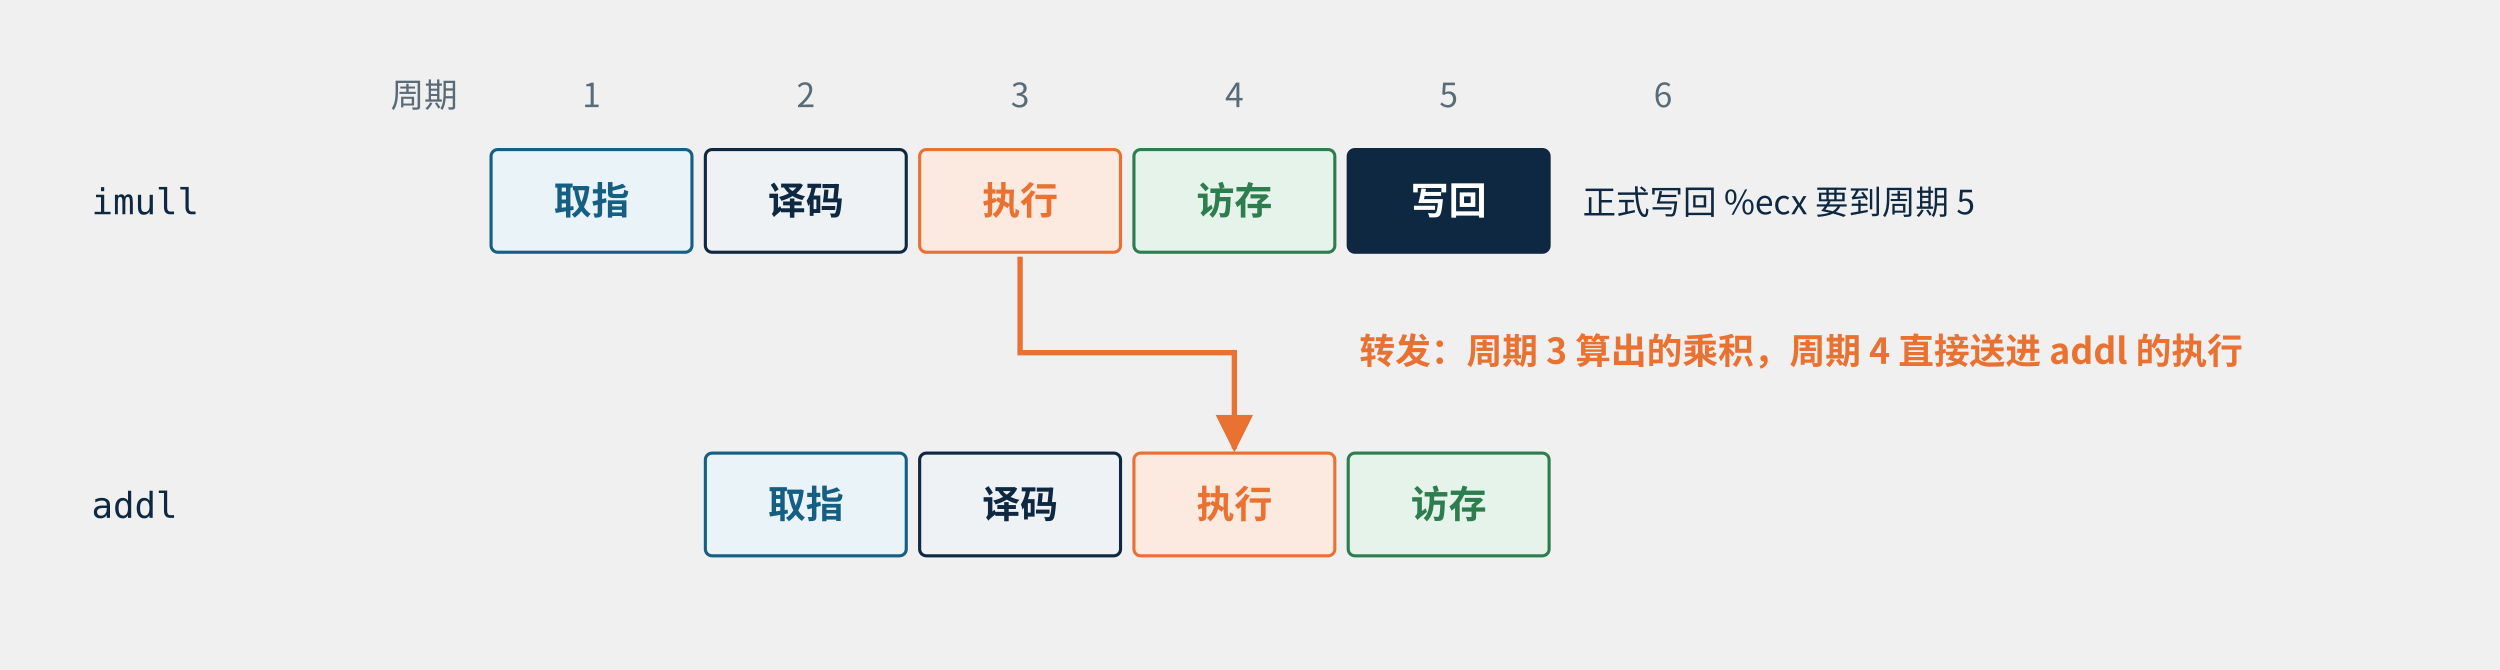
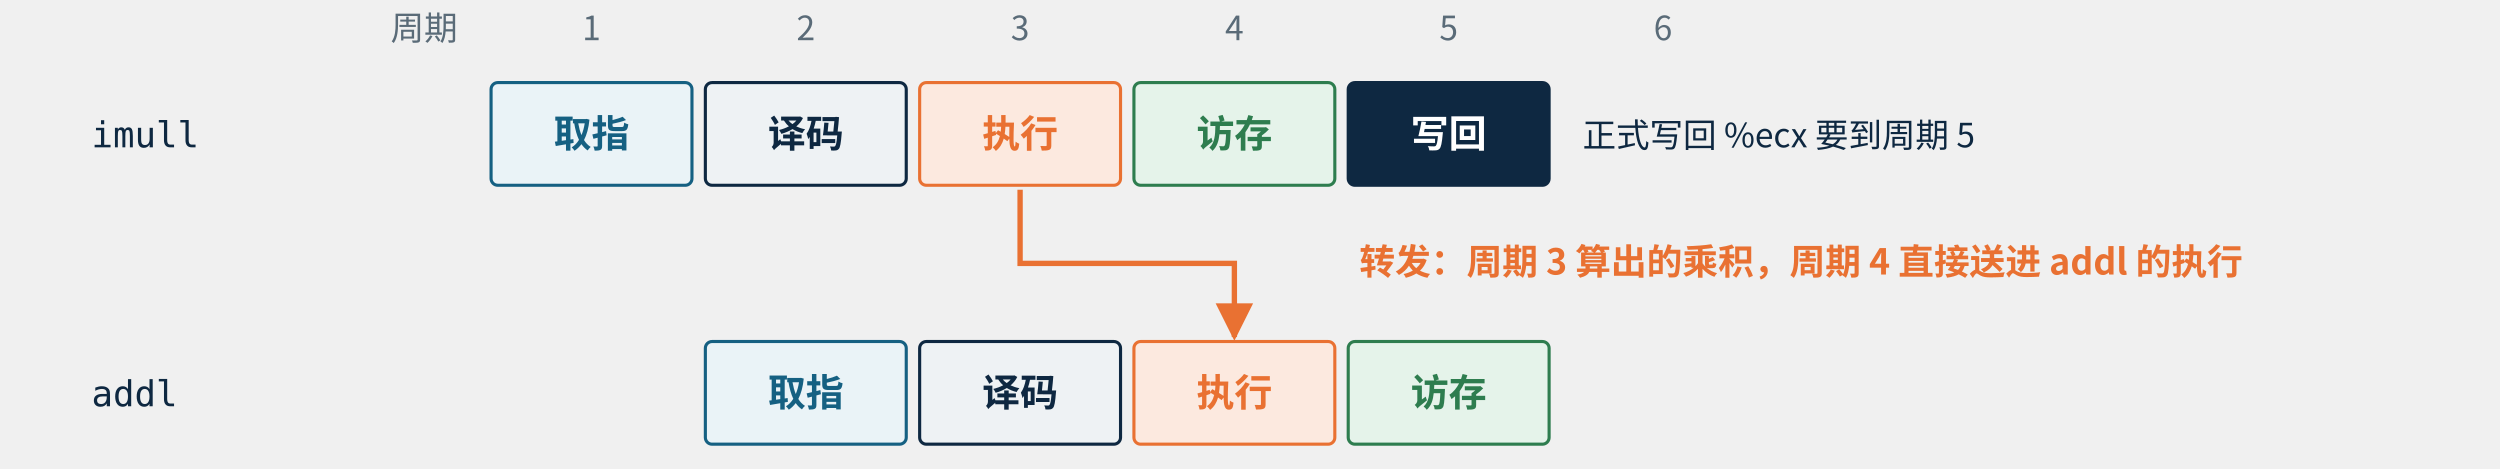
- <svg xmlns="http://www.w3.org/2000/svg" viewBox="-17 0 1120 300" width="1120" height="300">
+ <svg xmlns="http://www.w3.org/2000/svg" viewBox="-17 0 1120 210" width="1120" height="210">
  <defs>
    <marker id="ah-156082" viewBox="0 0 10 10" refX="9" refY="5" markerWidth="7" markerHeight="7" orient="auto-start-reverse">
      <path d="M0,0 L10,5 L0,10 z" fill="#156082" />
    </marker>
    <marker id="ah-e97132" viewBox="0 0 10 10" refX="9" refY="5" markerWidth="7" markerHeight="7" orient="auto-start-reverse">
      <path d="M0,0 L10,5 L0,10 z" fill="#e97132" />
    </marker>
    <marker id="ah-0e2841" viewBox="0 0 10 10" refX="9" refY="5" markerWidth="7" markerHeight="7" orient="auto-start-reverse">
      <path d="M0,0 L10,5 L0,10 z" fill="#0e2841" />
    </marker>
    <marker id="ah-2e7d4f" viewBox="0 0 10 10" refX="9" refY="5" markerWidth="7" markerHeight="7" orient="auto-start-reverse">
      <path d="M0,0 L10,5 L0,10 z" fill="#2e7d4f" />
    </marker>
    <marker id="ah-c0392b" viewBox="0 0 10 10" refX="9" refY="5" markerWidth="7" markerHeight="7" orient="auto-start-reverse">
      <path d="M0,0 L10,5 L0,10 z" fill="#c0392b" />
    </marker>
    <marker id="ah-5a6b78" viewBox="0 0 10 10" refX="9" refY="5" markerWidth="7" markerHeight="7" orient="auto-start-reverse">
      <path d="M0,0 L10,5 L0,10 z" fill="#5a6b78" />
    </marker>
    <marker id="ah-9fb5c3" viewBox="0 0 10 10" refX="9" refY="5" markerWidth="7" markerHeight="7" orient="auto-start-reverse">
      <path d="M0,0 L10,5 L0,10 z" fill="#9fb5c3" />
    </marker>
  </defs>
-   <text x="188.0" y="48.0" font-family="PingFang SC, Noto Sans CJK SC, Source Han Sans SC, sans-serif" font-size="15" font-weight="normal" fill="#5a6b78" text-anchor="end">周期</text>
-   <text x="248.0" y="48.0" font-family="PingFang SC, Noto Sans CJK SC, Source Han Sans SC, sans-serif" font-size="15" font-weight="normal" fill="#5a6b78" text-anchor="middle">1</text>
-   <text x="344.0" y="48.0" font-family="PingFang SC, Noto Sans CJK SC, Source Han Sans SC, sans-serif" font-size="15" font-weight="normal" fill="#5a6b78" text-anchor="middle">2</text>
-   <text x="440.0" y="48.0" font-family="PingFang SC, Noto Sans CJK SC, Source Han Sans SC, sans-serif" font-size="15" font-weight="normal" fill="#5a6b78" text-anchor="middle">3</text>
-   <text x="536.0" y="48.0" font-family="PingFang SC, Noto Sans CJK SC, Source Han Sans SC, sans-serif" font-size="15" font-weight="normal" fill="#5a6b78" text-anchor="middle">4</text>
-   <text x="632.0" y="48.0" font-family="PingFang SC, Noto Sans CJK SC, Source Han Sans SC, sans-serif" font-size="15" font-weight="normal" fill="#5a6b78" text-anchor="middle">5</text>
-   <text x="728.0" y="48.0" font-family="PingFang SC, Noto Sans CJK SC, Source Han Sans SC, sans-serif" font-size="15" font-weight="normal" fill="#5a6b78" text-anchor="middle">6</text>
-   <text x="24.0" y="96.0" font-family="SFMono-Regular, Menlo, DejaVu Sans Mono, Consolas, monospace" font-size="16" font-weight="normal" fill="#0e2841" text-anchor="start">imull</text>
-   <rect x="203.0" y="67.0" width="90.0" height="46.0" rx="3" fill="#eaf3f7" stroke="#156082" stroke-width="1.4" />
-   <text x="248.0" y="96.0" font-family="PingFang SC, Noto Sans CJK SC, Source Han Sans SC, sans-serif" font-size="17" font-weight="bold" fill="#156082" text-anchor="middle">取指</text>
-   <rect x="299.0" y="67.0" width="90.0" height="46.0" rx="3" fill="#eef2f4" stroke="#0e2841" stroke-width="1.4" />
-   <text x="344.0" y="96.0" font-family="PingFang SC, Noto Sans CJK SC, Source Han Sans SC, sans-serif" font-size="17" font-weight="bold" fill="#0e2841" text-anchor="middle">译码</text>
-   <rect x="395.0" y="67.0" width="90.0" height="46.0" rx="3" fill="#fce9df" stroke="#e97132" stroke-width="1.4" />
-   <text x="440.0" y="96.0" font-family="PingFang SC, Noto Sans CJK SC, Source Han Sans SC, sans-serif" font-size="17" font-weight="bold" fill="#e97132" text-anchor="middle">执行</text>
-   <rect x="491.0" y="67.0" width="90.0" height="46.0" rx="3" fill="#e5f3ea" stroke="#2e7d4f" stroke-width="1.4" />
-   <text x="536.0" y="96.0" font-family="PingFang SC, Noto Sans CJK SC, Source Han Sans SC, sans-serif" font-size="17" font-weight="bold" fill="#2e7d4f" text-anchor="middle">访存</text>
-   <rect x="587.0" y="67.0" width="90.0" height="46.0" rx="3" fill="#0e2841" stroke="#0e2841" stroke-width="1.4" />
-   <text x="632.0" y="96.0" font-family="PingFang SC, Noto Sans CJK SC, Source Han Sans SC, sans-serif" font-size="17" font-weight="bold" fill="#ffffff" text-anchor="middle">写回</text>
-   <text x="24.0" y="232.0" font-family="SFMono-Regular, Menlo, DejaVu Sans Mono, Consolas, monospace" font-size="16" font-weight="normal" fill="#0e2841" text-anchor="start">addl</text>
-   <rect x="299.0" y="203.0" width="90.0" height="46.0" rx="3" fill="#eaf3f7" stroke="#156082" stroke-width="1.4" />
-   <text x="344.0" y="232.0" font-family="PingFang SC, Noto Sans CJK SC, Source Han Sans SC, sans-serif" font-size="17" font-weight="bold" fill="#156082" text-anchor="middle">取指</text>
-   <rect x="395.0" y="203.0" width="90.0" height="46.0" rx="3" fill="#eef2f4" stroke="#0e2841" stroke-width="1.4" />
-   <text x="440.0" y="232.0" font-family="PingFang SC, Noto Sans CJK SC, Source Han Sans SC, sans-serif" font-size="17" font-weight="bold" fill="#0e2841" text-anchor="middle">译码</text>
-   <rect x="491.0" y="203.0" width="90.0" height="46.0" rx="3" fill="#fce9df" stroke="#e97132" stroke-width="1.4" />
-   <text x="536.0" y="232.0" font-family="PingFang SC, Noto Sans CJK SC, Source Han Sans SC, sans-serif" font-size="17" font-weight="bold" fill="#e97132" text-anchor="middle">执行</text>
-   <rect x="587.0" y="203.0" width="90.0" height="46.0" rx="3" fill="#e5f3ea" stroke="#2e7d4f" stroke-width="1.4" />
-   <text x="632.0" y="232.0" font-family="PingFang SC, Noto Sans CJK SC, Source Han Sans SC, sans-serif" font-size="17" font-weight="bold" fill="#2e7d4f" text-anchor="middle">访存</text>
-   <path d="M 440.0 115.0 L 440.0 158.0 L 536.0 158.0 L 536.0 201.0" fill="none" stroke="#e97132" stroke-width="2.4" marker-end="url(#ah-e97132)" />
-   <text x="592.0" y="163.0" font-family="PingFang SC, Noto Sans CJK SC, Source Han Sans SC, sans-serif" font-size="16" font-weight="bold" fill="#e97132" text-anchor="start">转发：周期 3 算出的乘积，周期 4 直接送进 addl 的执行</text>
-   <text x="692.0" y="96.0" font-family="PingFang SC, Noto Sans CJK SC, Source Han Sans SC, sans-serif" font-size="15" font-weight="normal" fill="#0e2841" text-anchor="start">正式写回 %ecx 要到周期 5</text>
+   <text x="188.0" y="18.0" font-family="PingFang SC, Noto Sans CJK SC, Source Han Sans SC, sans-serif" font-size="15" font-weight="normal" fill="#5a6b78" text-anchor="end">周期</text>
+   <text x="248.0" y="18.0" font-family="PingFang SC, Noto Sans CJK SC, Source Han Sans SC, sans-serif" font-size="15" font-weight="normal" fill="#5a6b78" text-anchor="middle">1</text>
+   <text x="344.0" y="18.0" font-family="PingFang SC, Noto Sans CJK SC, Source Han Sans SC, sans-serif" font-size="15" font-weight="normal" fill="#5a6b78" text-anchor="middle">2</text>
+   <text x="440.0" y="18.0" font-family="PingFang SC, Noto Sans CJK SC, Source Han Sans SC, sans-serif" font-size="15" font-weight="normal" fill="#5a6b78" text-anchor="middle">3</text>
+   <text x="536.0" y="18.0" font-family="PingFang SC, Noto Sans CJK SC, Source Han Sans SC, sans-serif" font-size="15" font-weight="normal" fill="#5a6b78" text-anchor="middle">4</text>
+   <text x="632.0" y="18.0" font-family="PingFang SC, Noto Sans CJK SC, Source Han Sans SC, sans-serif" font-size="15" font-weight="normal" fill="#5a6b78" text-anchor="middle">5</text>
+   <text x="728.0" y="18.0" font-family="PingFang SC, Noto Sans CJK SC, Source Han Sans SC, sans-serif" font-size="15" font-weight="normal" fill="#5a6b78" text-anchor="middle">6</text>
+   <text x="24.0" y="66.0" font-family="SFMono-Regular, Menlo, DejaVu Sans Mono, Consolas, monospace" font-size="16" font-weight="normal" fill="#0e2841" text-anchor="start">imull</text>
+   <rect x="203.0" y="37.0" width="90.0" height="46.0" rx="3" fill="#eaf3f7" stroke="#156082" stroke-width="1.4" />
+   <text x="248.0" y="66.0" font-family="PingFang SC, Noto Sans CJK SC, Source Han Sans SC, sans-serif" font-size="17" font-weight="bold" fill="#156082" text-anchor="middle">取指</text>
+   <rect x="299.0" y="37.0" width="90.0" height="46.0" rx="3" fill="#eef2f4" stroke="#0e2841" stroke-width="1.4" />
+   <text x="344.0" y="66.0" font-family="PingFang SC, Noto Sans CJK SC, Source Han Sans SC, sans-serif" font-size="17" font-weight="bold" fill="#0e2841" text-anchor="middle">译码</text>
+   <rect x="395.0" y="37.0" width="90.0" height="46.0" rx="3" fill="#fce9df" stroke="#e97132" stroke-width="1.4" />
+   <text x="440.0" y="66.0" font-family="PingFang SC, Noto Sans CJK SC, Source Han Sans SC, sans-serif" font-size="17" font-weight="bold" fill="#e97132" text-anchor="middle">执行</text>
+   <rect x="491.0" y="37.0" width="90.0" height="46.0" rx="3" fill="#e5f3ea" stroke="#2e7d4f" stroke-width="1.4" />
+   <text x="536.0" y="66.0" font-family="PingFang SC, Noto Sans CJK SC, Source Han Sans SC, sans-serif" font-size="17" font-weight="bold" fill="#2e7d4f" text-anchor="middle">访存</text>
+   <rect x="587.0" y="37.0" width="90.0" height="46.0" rx="3" fill="#0e2841" stroke="#0e2841" stroke-width="1.4" />
+   <text x="632.0" y="66.0" font-family="PingFang SC, Noto Sans CJK SC, Source Han Sans SC, sans-serif" font-size="17" font-weight="bold" fill="#ffffff" text-anchor="middle">写回</text>
+   <text x="24.0" y="182.0" font-family="SFMono-Regular, Menlo, DejaVu Sans Mono, Consolas, monospace" font-size="16" font-weight="normal" fill="#0e2841" text-anchor="start">addl</text>
+   <rect x="299.0" y="153.0" width="90.0" height="46.0" rx="3" fill="#eaf3f7" stroke="#156082" stroke-width="1.4" />
+   <text x="344.0" y="182.0" font-family="PingFang SC, Noto Sans CJK SC, Source Han Sans SC, sans-serif" font-size="17" font-weight="bold" fill="#156082" text-anchor="middle">取指</text>
+   <rect x="395.0" y="153.0" width="90.0" height="46.0" rx="3" fill="#eef2f4" stroke="#0e2841" stroke-width="1.4" />
+   <text x="440.0" y="182.0" font-family="PingFang SC, Noto Sans CJK SC, Source Han Sans SC, sans-serif" font-size="17" font-weight="bold" fill="#0e2841" text-anchor="middle">译码</text>
+   <rect x="491.0" y="153.0" width="90.0" height="46.0" rx="3" fill="#fce9df" stroke="#e97132" stroke-width="1.4" />
+   <text x="536.0" y="182.0" font-family="PingFang SC, Noto Sans CJK SC, Source Han Sans SC, sans-serif" font-size="17" font-weight="bold" fill="#e97132" text-anchor="middle">执行</text>
+   <rect x="587.0" y="153.0" width="90.0" height="46.0" rx="3" fill="#e5f3ea" stroke="#2e7d4f" stroke-width="1.4" />
+   <text x="632.0" y="182.0" font-family="PingFang SC, Noto Sans CJK SC, Source Han Sans SC, sans-serif" font-size="17" font-weight="bold" fill="#2e7d4f" text-anchor="middle">访存</text>
+   <path d="M 440.0 85.0 L 440.0 118.0 L 536.0 118.0 L 536.0 151.0" fill="none" stroke="#e97132" stroke-width="2.4" marker-end="url(#ah-e97132)" />
+   <text x="592.0" y="123.0" font-family="PingFang SC, Noto Sans CJK SC, Source Han Sans SC, sans-serif" font-size="16" font-weight="bold" fill="#e97132" text-anchor="start">转发：周期 3 算出的乘积，周期 4 直接送进 addl 的执行</text>
+   <text x="692.0" y="66.0" font-family="PingFang SC, Noto Sans CJK SC, Source Han Sans SC, sans-serif" font-size="15" font-weight="normal" fill="#0e2841" text-anchor="start">正式写回 %ecx 要到周期 5</text>
</svg>
